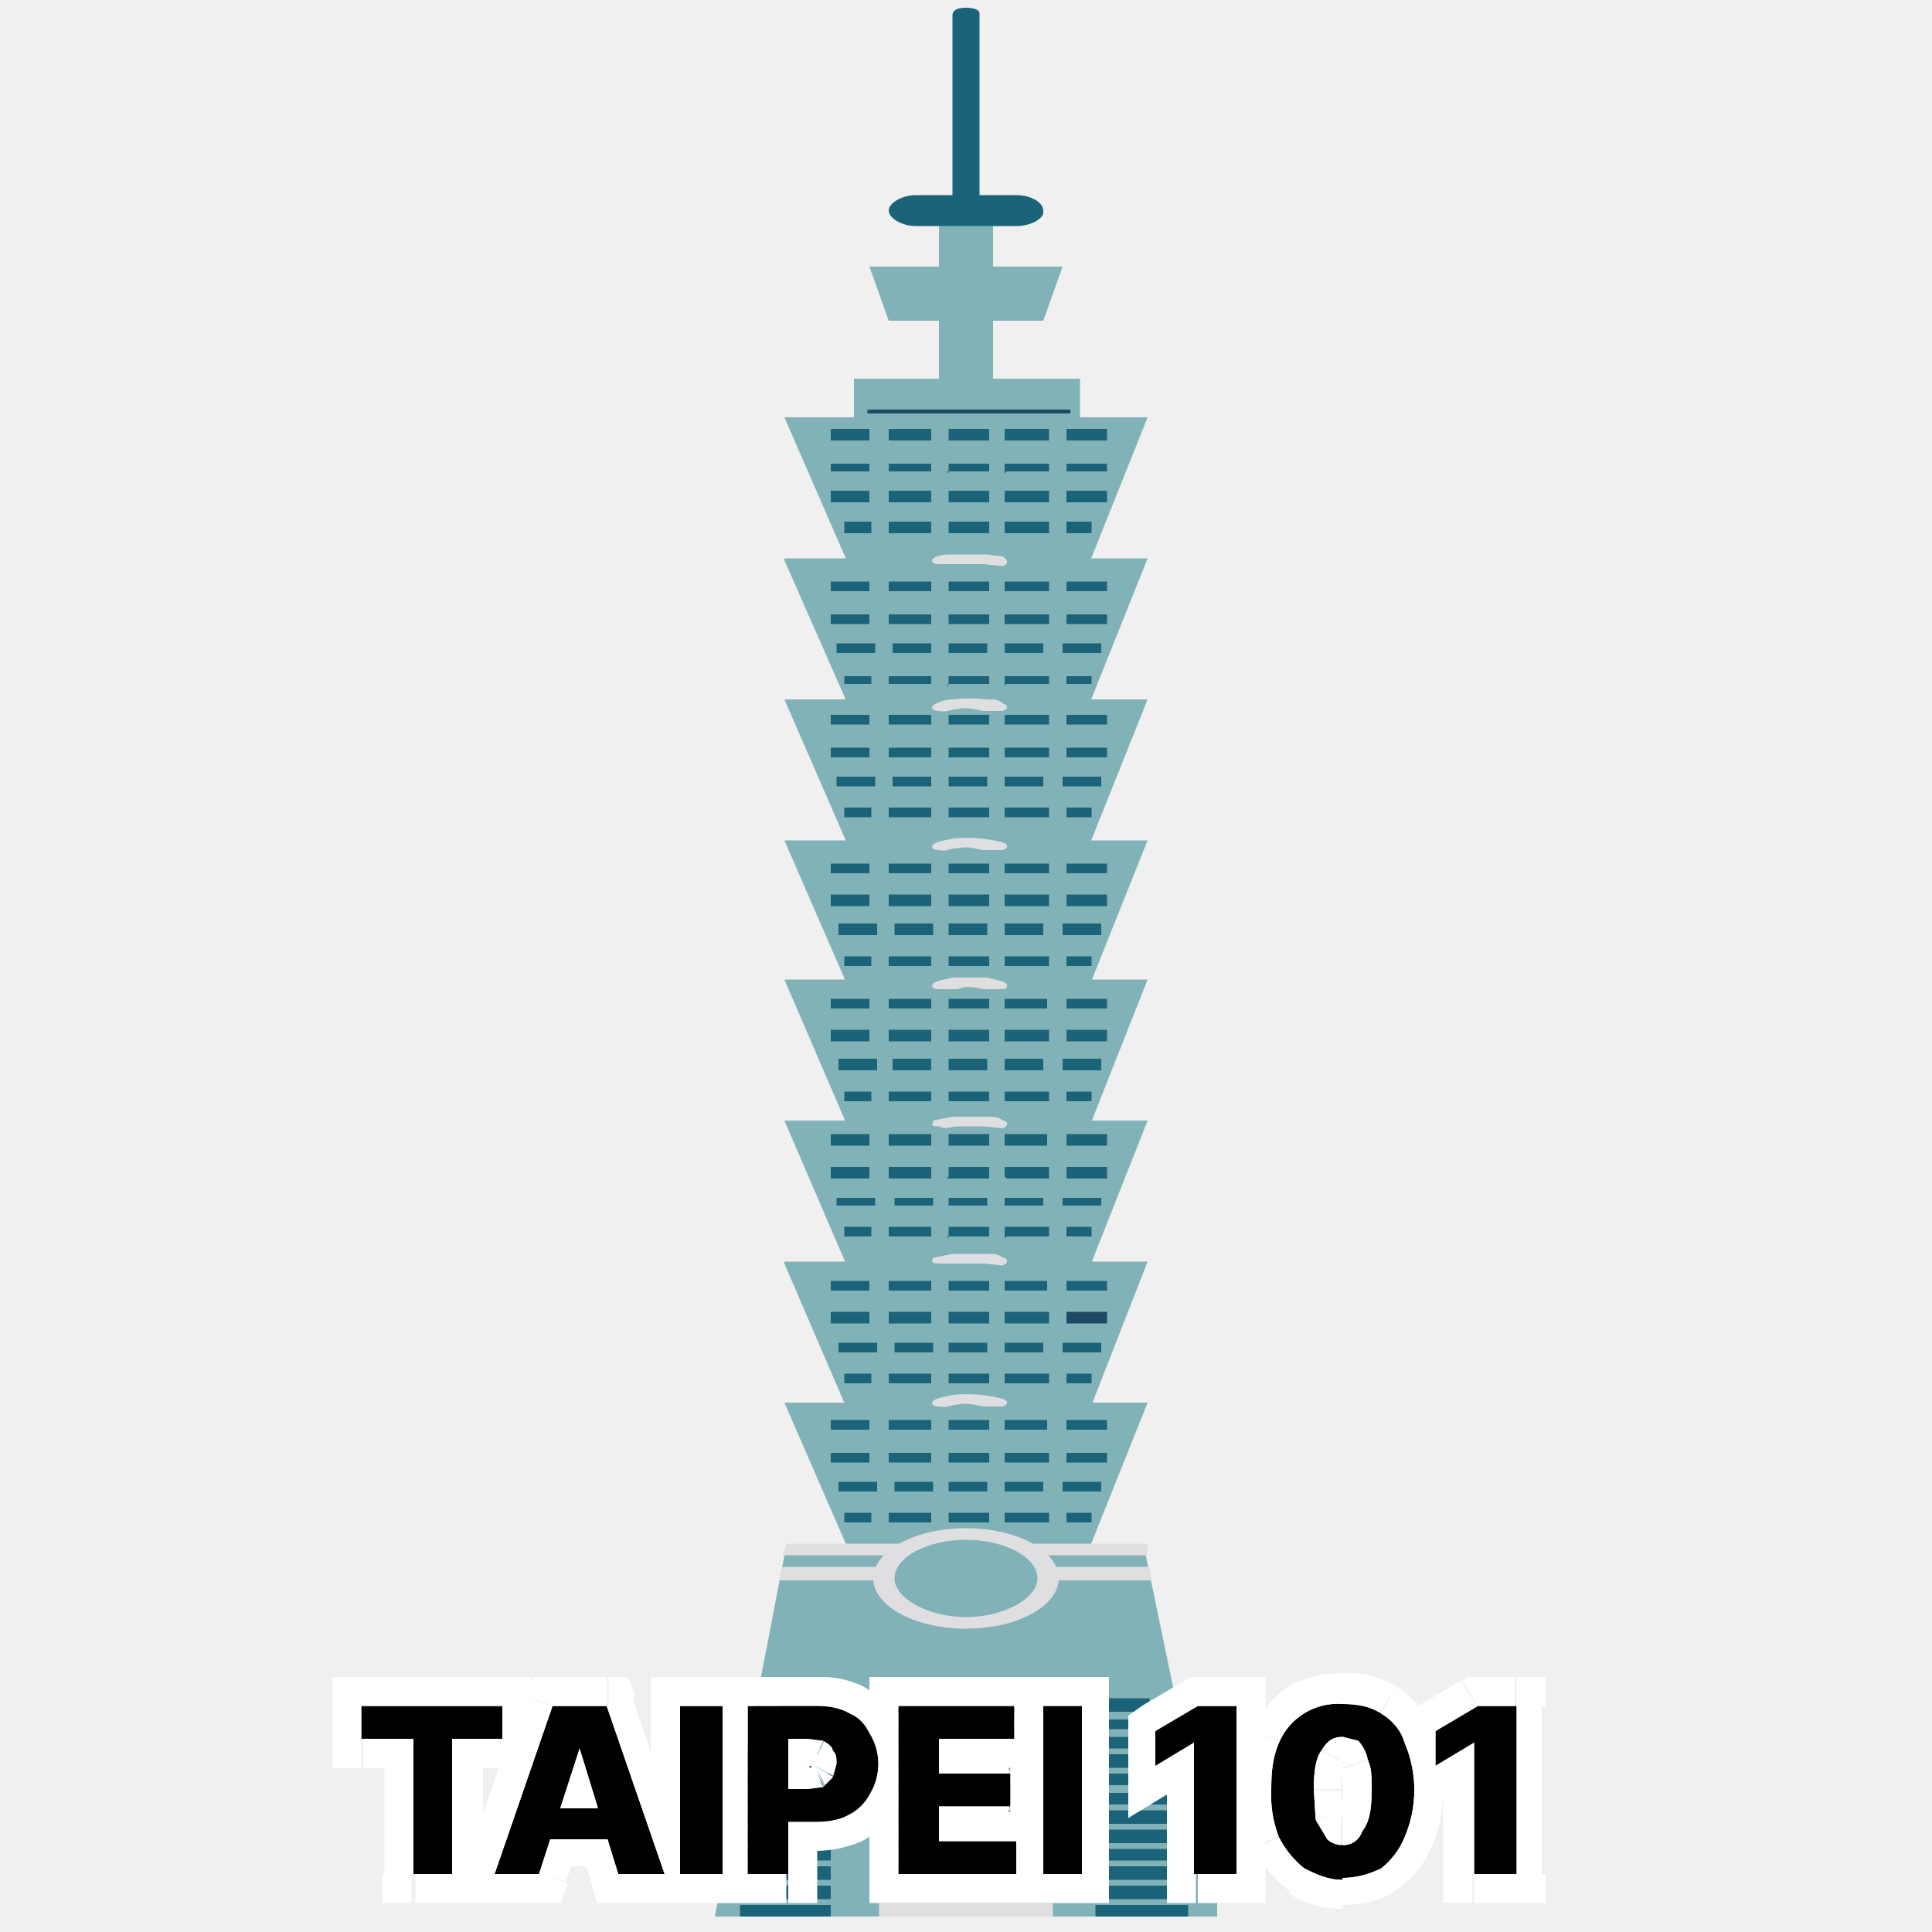
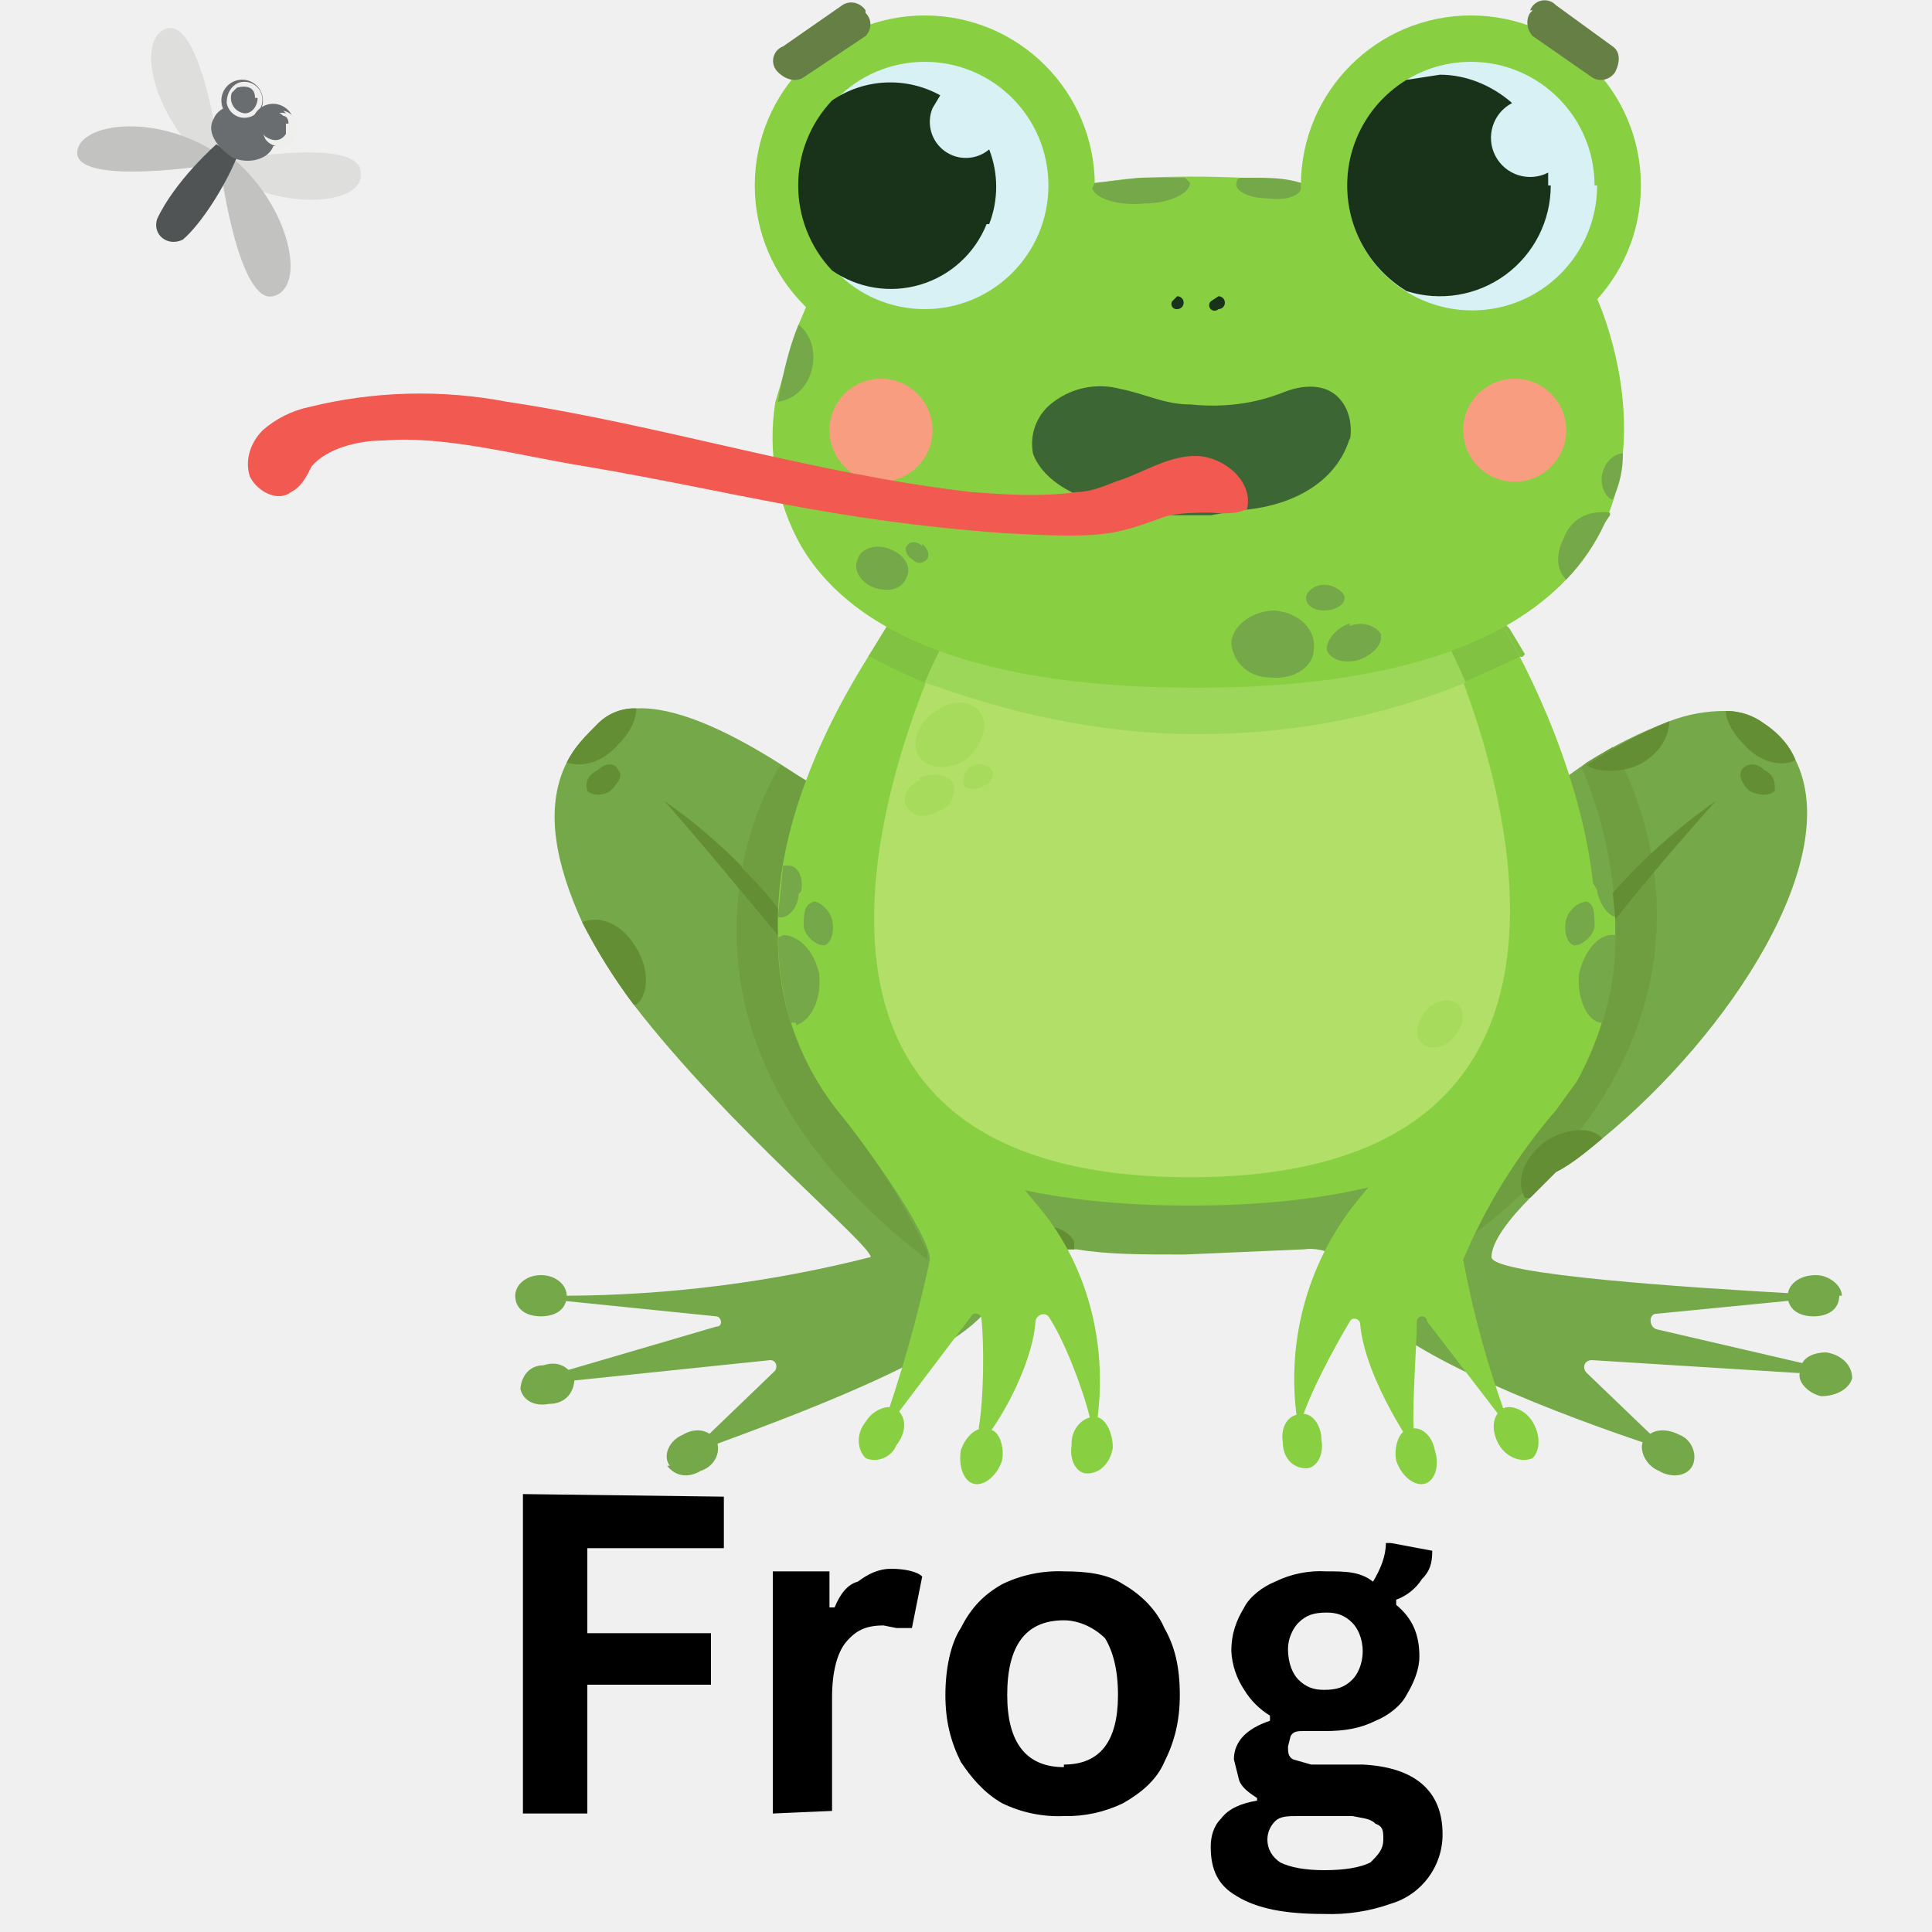
- <svg xmlns="http://www.w3.org/2000/svg" fill="none" viewBox="0 0 100 100">
-   <g clip-path="url(#a)">
-     <mask id="b" width="28" height="21" x="36" y="79" maskUnits="userSpaceOnUse" style="mask-type:luminance">
-       <path fill="#fff" d="M36.9 79.8H63v19.4H37V79.8Z" />
-     </mask>
-     <g mask="url(#b)">
-       <path fill="#81B2B7" d="M63.1 99.2H37L40.7 80h18.5l4 19.3Z" />
-     </g>
-     <path fill="#81B2B7" d="M40.6 72.6h18.8L56 81.1H44.3l-3.7-8.5Z" />
-     <path fill="#81B2B7" d="M40.6 65.3h18.8L56 74H44.3l-3.7-8.6Z" />
-     <path fill="#81B2B7" d="M40.6 58h18.8L56 66.6H44.3L40.6 58Z" />
-     <path fill="#81B2B7" d="M40.6 50.7h18.8L56 59.3H44.3l-3.7-8.6Z" />
-     <path fill="#81B2B7" d="M40.6 43.5h18.8L56 52H44.3l-3.7-8.5Z" />
-     <path fill="#81B2B7" d="M40.6 36.2h18.8L56 44.7H44.3l-3.7-8.5Z" />
-     <path fill="#81B2B7" d="M40.6 28.9h18.8L56 37.4H44.3L40.6 29Z" />
-     <path fill="#81B2B7" d="M40.6 21.6h18.8L56 30.1H44.3l-3.7-8.5Z" />
-     <path fill="#81B2B7" d="M55.9 22.6H44.2v-3h11.7v3Z" />
-     <path fill="#81B2B7" d="M51.4 20.6h-2.8v-9.8h2.8v9.8Z" />
-     <path fill="#81B2B7" d="M54 16.6h-8l-1-2.8h10l-1 2.8Z" />
-     <path fill="#1B6379" d="M54 11c0 .3-.6.7-1.4.7h-5.2c-.7 0-1.4-.4-1.4-.8s.7-.8 1.4-.8h5.2c.8 0 1.4.4 1.4.8Z" />
-     <path fill="#1B6379" d="M50.7 10.8c0 .2-.3.4-.7.4-.4 0-.7-.2-.7-.4V.8c0-.3.3-.4.7-.4.4 0 .7.1.7.3v10Z" />
-     <path fill="#DFDEE1" d="M45.5 89.5h9V89h-9v.6Zm13.9-9H40.5l.2-.6h18.7v.6Zm.2 1.3H40.3l.2-.7h19l.1.7ZM45.5 91h9v-.7h-9v.6Zm0 1.3h9v-.7h-9v.7Zm0 1.4h9V93h-9v.7Zm0 1.3h9v-.6h-9v.6Zm0 1.4h9v-.6h-9v.6Zm0 1.4h9v-.6h-9v.6Zm0 1.4h9v-.7h-9v.7Z" />
-     <path fill="#DFDEE1" d="M54.8 81.7c0 1.4-2.1 2.6-4.8 2.6-2.7 0-4.8-1.2-4.8-2.6 0-1.4 2.1-2.6 4.8-2.6 2.7 0 4.8 1.2 4.8 2.6Z" />
-     <path fill="#81B2B7" d="M53.7 81.7c0 1-1.7 2-3.7 2s-3.7-1-3.7-2c0-1.1 1.7-2 3.7-2s3.7.9 3.7 2Z" />
-     <path fill="#DFDEE1" d="M48.3 72.5c.3-.2.7-.2 1-.3a7.5 7.5 0 0 1 2.6.2c.3.1.3.3 0 .4h-1c-.5-.1-.9-.2-1.3-.1-.4 0-.6.2-1 .1-.4 0-.4-.2-.3-.3Zm0-7.4 1-.2h1.8c.3 0 .6 0 .8.2.3 0 .3.3 0 .4l-1-.1h-2.3c-.4 0-.4-.1-.3-.3Zm0-7.1 1-.2h1.8c.3 0 .6 0 .8.2.3 0 .3.3 0 .4l-1-.1h-1.3c-.4 0-.6.2-1 0-.4 0-.4-.1-.3-.2Zm0-7v-.1c.3-.2.7-.2 1-.3h1.8l.8.2c.3.1.3.4 0 .4h-1c-.5-.1-.9-.2-1.3 0h-1c-.4 0-.4-.2-.3-.3Zm0-7.3c.3-.2.7-.2 1-.3a7.4 7.4 0 0 1 2.6.2c.3.1.3.3 0 .4h-1c-.5-.1-.9-.2-1.3-.1-.4 0-.6.2-1 .1-.4 0-.4-.2-.3-.3Zm0-7.2a2 2 0 0 1 1-.3 8 8 0 0 1 1.8 0c.3 0 .6 0 .8.2.3.1.3.3 0 .4h-1c-.5-.1-.9-.2-1.3-.1-.4 0-.6.2-1 .1-.4 0-.4-.2-.3-.3Zm0-7.5v-.1c.3-.2.7-.2 1-.2h1.8l.8.1c.3.2.3.4 0 .5l-1-.1h-2.3c-.4 0-.4-.2-.3-.3Z" />
-     <path fill="#1B6379" d="M43 22.8h2v-.6h-2v.6Zm3 0h2.2v-.6H46v.6Zm3 0h2.2v-.6h-2.1v.6Zm3.1 0h2.2v-.6H52v.6Zm3.1 0h2.1v-.6h-2.1v.6ZM43 24.4h2V24h-2v.5Zm3 0h2.2V24H46v.5Zm3 0h2.2V24h-2.1v.5Zm3.1 0h2.2V24H52v.5Zm3.1 0h2.1V24h-2.1v.5ZM43 26h2v-.6h-2v.6Zm3 0h2.2v-.6H46v.6Zm3 0h2.2v-.6h-2.1v.6Zm3.1 0h2.2v-.6H52v.6Zm3.1 0h2.1v-.6h-2.1v.6Zm-11.5 1.6h1.4V27h-1.4v.6Zm2.3 0h2.2V27H46v.6Zm3 0h2.2V27h-2.1v.6Zm3.1 0h2.2V27H52v.6Zm3.1 0h1.3V27h-1.3v.6Zm-12.2 3h2v-.5h-2v.5Zm3 0h2.2v-.5H46v.5Zm3 0h2.2v-.5h-2.1v.5Zm3.1 0h2.2v-.5H52v.5Zm3.1 0h2.1v-.5h-2.1v.5ZM43 32.3h2v-.5h-2v.5Zm3 0h2.2v-.5H46v.5Zm3 0h2.2v-.5h-2.1v.5Zm3.1 0h2.2v-.5H52v.5Zm3.1 0h2.1v-.5h-2.1v.5Zm-11.9 1.5h2v-.5h-2v.5Zm2.9 0h2v-.5h-2v.5Zm2.9 0h2v-.5h-2v.5Zm2.9 0h2v-.5h-2v.5Zm3 0h2v-.5h-2v.5Zm-11.3 1.6h1.4V35h-1.4v.5Zm2.3 0h2.2V35H46v.5Zm3 0h2.2V35h-2.1v.5Zm3.1 0h2.2V35H52v.5Zm3.1 0h1.3V35h-1.3v.5ZM43 37.5h2V37h-2v.5Zm3 0h2.2V37H46v.5Zm3 0h2.2V37h-2.1v.5Zm3.1 0h2.2V37H52v.5Zm3.1 0h2.1V37h-2.1v.5ZM43 39.2h2v-.5h-2v.5Zm3 0h2.2v-.5H46v.5Zm3 0h2.2v-.5h-2.1v.5Zm3.1 0h2.2v-.5H52v.5Zm3.1 0h2.1v-.5h-2.1v.5Zm-11.9 1.5h2v-.5h-2v.5Zm2.9 0h2v-.5h-2v.5Zm2.9 0h2v-.5h-2v.5Zm2.9 0h2v-.5h-2v.5Zm3 0h2v-.5h-2v.5Zm-11.3 1.6h1.4v-.5h-1.4v.5Zm2.3 0h2.2v-.5H46v.5Zm3 0h2.2v-.5h-2.1v.5Zm3.1 0h2.2v-.5H52v.5Zm3.1 0h1.3v-.5h-1.3v.5Zm-10.1 2.9H43v-.5h2v.5Zm.9 0h2.2v-.5H46v.5Zm3 0h2.2v-.5h-2.1v.5Zm3.1 0h2.2v-.5H52v.5Zm5.2 0h-2.1v-.5h2.1v.5ZM43 46.9h2v-.6h-2v.6Zm3 0h2.2v-.6H46v.6Zm3 0h2.2v-.6h-2.1v.6Zm3.1 0h2.2v-.6H52v.6Zm5.2 0h-2.1v-.6h2.1v.6Zm-11.9 1.5h-2v-.6h2v.6Zm2.9 0h-2v-.6h2v.6Zm.8 0h2v-.6h-2v.6Zm2.9 0h2v-.6h-2v.6Zm3 0h2v-.6h-2v.6ZM43.7 50h1.4v-.5h-1.4v.5Zm2.3 0h2.2v-.5H46v.5Zm3 0h2.2v-.5h-2.1v.5Zm3.1 0h2.2v-.5H52v.5Zm4.4 0h-1.3v-.5h1.3v.5Zm-11.4 2.2H43v-.5h2v.5Zm3.1 0H46v-.5h2.2v.5Zm3 0h-2.1v-.5h2.1v.5Zm3.1 0H52v-.5h2.2v.5Zm3 0h-2.1v-.5h2.1v.5Zm-12.2 1.7H43v-.6h2v.6Zm.9 0h2.2v-.6H46v.6Zm3 0h2.2v-.6h-2.1v.6Zm3.1 0h2.2v-.6H52v.6Zm3.1 0h2.1v-.6h-2.1v.6Zm-9.8 1.5h-2v-.6h2v.6Zm.8 0h2v-.6h-2v.6Zm2.9 0h2v-.6h-2v.6Zm2.9 0h2v-.6h-2v.6Zm5 0h-2v-.6h2v.6ZM43.7 57h1.4v-.5h-1.4v.5Zm4.5 0H46v-.5h2.2v.5Zm.8 0h2.2v-.5h-2.1v.5Zm3.1 0h2.2v-.5H52v.5Zm4.4 0h-1.3v-.5h1.3v.5Zm-11.4 2.3H43v-.6h2v.6Zm3.1 0H46v-.6h2.2v.6Zm3 0h-2.1v-.6h2.1v.6Zm3.1 0H52v-.6h2.2v.6Zm3 0h-2.1v-.6h2.1v.6ZM43 61h2v-.6h-2v.5Zm5.2 0H46v-.6h2.2v.5Zm.8 0h2.2v-.6h-2.1v.5Zm3.1 0h2.2v-.6H52v.5Zm5.2 0h-2.1v-.6h2.1v.5Zm-14 1.4h2V62h-2v.5Zm5 0h-2V62h2v.5Zm.8 0h2V62h-2v.5Zm2.9 0h2V62h-2v.5Zm5 0h-2V62h2v.5ZM45.1 64h-1.4v-.5h1.4v.6Zm3.1 0H46v-.5h2.2v.6Zm.8 0h2.2v-.5h-2.1v.6Zm3.1 0h2.2v-.5H52v.6Zm4.4 0h-1.3v-.5h1.3v.6Zm-11.4 2.8H43v-.5h2v.5Zm3.1 0H46v-.5h2.2v.5Zm3 0h-2.1v-.5h2.1v.5Zm3.1 0H52v-.5h2.2v.5Zm3 0h-2.1v-.5h2.1v.5Zm-12.2 1.7H43v-.6h2v.6Zm.9 0h2.2v-.6H46v.6Zm3 0h2.2v-.6h-2.1v.6Zm3.1 0h2.2v-.6H52v.6Z" />
-     <path fill="#1F4865" d="M57.3 68.5h-2.1v-.6h2.1v.6Z" />
-     <path fill="#1B6379" d="M45.4 70h-2v-.5h2v.5Zm2.9 0h-2v-.5h2v.5Zm.8 0h2v-.5h-2v.5Zm2.9 0h2v-.5h-2v.5Zm5 0h-2v-.5h2v.5Zm-11.9 1.6h-1.4v-.5h1.4v.5Zm.9 0h2.2v-.5H46v.5Zm3 0h2.2v-.5h-2.1v.5Zm3.1 0h2.2v-.5H52v.5Zm3.1 0h1.3v-.5h-1.3v.5ZM45.1 74H43v-.5h2v.5Zm3.1 0H46v-.5h2.2v.5Zm3 0h-2.1v-.5h2.1v.5Zm3.1 0H52v-.5h2.2v.5Zm3 0h-2.1v-.5h2.1v.5ZM43 75.7h2v-.5h-2v.5Zm5.2 0H46v-.5h2.2v.5Zm.8 0h2.2v-.5h-2.1v.5Zm3.1 0h2.2v-.5H52v.5Zm5.2 0h-2.1v-.5h2.1v.5Zm-11.9 1.5h-2v-.5h2v.5Zm2.9 0h-2v-.5h2v.5Zm.8 0h2v-.5h-2v.5Zm2.9 0h2v-.5h-2v.5Zm5 0h-2v-.5h2v.5Zm-11.9 1.6h-1.4v-.5h1.4v.5Zm3.1 0H46v-.5h2.2v.5Zm.8 0h2.2v-.5h-2.1v.5Zm3.1 0h2.2v-.5H52v.5Zm4.4 0h-1.3v-.5h1.3v.5ZM38.4 99.2H43v-.6h-4.7v.6Zm0-.9H43v-.7h-4.7v.7Zm0-1H43v-.7h-4.7v.7Zm0-1H43v-.6h-4.7v.6Zm0-.9H43v-.7h-4.7v.7Zm0-1H43v-.7h-4.7v.7Zm0-1H43v-.6h-4.7v.6Zm.2-1h4.5v-.6h-4.5v.6Zm.5-.9h4v-.7h-4v.7Zm.4-1H43v-.6h-3.6v.6Zm.4-1H43V89h-3v.6Zm.4-.9h2.8v-.7h-2.8v.7Zm16.4 10.6h4.8v-.6h-4.8v.6Zm0-.9h4.8v-.7h-4.8v.7Zm0-1h4.8v-.7h-4.8v.7Zm0-1h4.8v-.6h-4.8v.6Zm0-.9h4.8v-.7h-4.8v.7Zm0-1h4.8v-.7h-4.8v.7Zm0-1h4.8v-.6h-4.8v.6Zm0-1h4.5v-.6h-4.5v.6Zm0-.9h4v-.7h-4v.7Zm0-1h3.6v-.6h-3.6v.6Zm0-1H60V89h-3.3v.6Zm0-.9h2.8v-.7h-2.8v.7Z" />
-     <path fill="#1F4865" d="M44 88.6h11.7v-.2H44.1v.2Zm-.4-.8h12v-.2h-12v.2ZM45 21.4h10.4v-.2H44.9v.2Z" />
-   </g>
-   <mask id="c" width="63" height="13" x="17" y="86" fill="#000" maskUnits="userSpaceOnUse">
-     <path fill="#fff" d="M17 86h63v13H17z" />
-     <path d="M18.7 90v-1.7H26V90h-2.6v7h-2v-7h-2.7Zm9.2 7h-2.3l3-8.7h2.8l3 8.7H32l-2-6.5-2.1 6.5Zm-.3-3.4h4.7v1.6h-4.7v-1.6Zm9.8-5.3V97h-2.2v-8.7h2.2Zm1.3 8.7v-8.7h3.6c.6 0 1.2.1 1.7.4.5.2.8.6 1 1a3 3 0 0 1 0 3.2c-.2.4-.6.8-1 1-.5.3-1.1.4-1.8.4H40v-1.7h1.8l.8-.1.5-.5.2-.7c0-.3 0-.5-.2-.7 0-.2-.3-.4-.5-.5l-.8-.1h-1v7h-2.1Zm7.8 0v-8.7h6V90h-3.9v1.8h3.7v1.7h-3.7v1.8h4V97h-6Zm9.5-8.7V97h-2v-8.7h2Zm8 0V97h-2.2v-6.8l-2 1.2v-1.8l2.2-1.3h2Zm5.5 9c-.8 0-1.4-.3-2-.6a5 5 0 0 1-1.3-1.6 6 6 0 0 1-.4-2.5c0-1 .1-1.7.4-2.4a3.3 3.3 0 0 1 3.3-2c.7 0 1.4.1 2 .5.5.3 1 .8 1.2 1.5a6.2 6.2 0 0 1 0 4.9 4 4 0 0 1-1.2 1.6c-.6.3-1.3.5-2 .5Zm0-1.8a1 1 0 0 0 1-.7c.4-.5.5-1.2.5-2.2 0-.6 0-1.1-.2-1.5a2 2 0 0 0-.5-1l-.8-.2c-.5 0-.8.2-1.1.7-.3.4-.4 1.1-.4 2l.1 1.6.6 1c.2.2.5.3.8.3Zm9-7.2V97h-2.2v-6.8l-2 1.2v-1.8l2.2-1.3h2Z" />
-   </mask>
-   <path fill="#000" d="M18.7 90v-1.7H26V90h-2.6v7h-2v-7h-2.7Zm9.2 7h-2.3l3-8.7h2.8l3 8.7H32l-2-6.5-2.1 6.5Zm-.3-3.4h4.7v1.6h-4.7v-1.6Zm9.8-5.3V97h-2.2v-8.7h2.2Zm1.3 8.7v-8.7h3.6c.6 0 1.2.1 1.7.4.5.2.8.6 1 1a3 3 0 0 1 0 3.2c-.2.4-.6.8-1 1-.5.3-1.1.4-1.8.4H40v-1.7h1.8l.8-.1.5-.5.2-.7c0-.3 0-.5-.2-.7 0-.2-.3-.4-.5-.5l-.8-.1h-1v7h-2.1Zm7.8 0v-8.7h6V90h-3.9v1.8h3.7v1.7h-3.7v1.8h4V97h-6Zm9.5-8.7V97h-2v-8.7h2Zm8 0V97h-2.2v-6.8l-2 1.2v-1.8l2.2-1.3h2Zm5.5 9c-.8 0-1.4-.3-2-.6a5 5 0 0 1-1.3-1.6 6 6 0 0 1-.4-2.5c0-1 .1-1.7.4-2.4a3.3 3.3 0 0 1 3.3-2c.7 0 1.4.1 2 .5.5.3 1 .8 1.2 1.5a6.2 6.2 0 0 1 0 4.9 4 4 0 0 1-1.2 1.6c-.6.3-1.3.5-2 .5Zm0-1.8a1 1 0 0 0 1-.7c.4-.5.5-1.2.5-2.2 0-.6 0-1.1-.2-1.5a2 2 0 0 0-.5-1l-.8-.2c-.5 0-.8.2-1.1.7-.3.4-.4 1.1-.4 2l.1 1.6.6 1c.2.2.5.3.8.3Zm9-7.2V97h-2.2v-6.8l-2 1.2v-1.8l2.2-1.3h2Z" />
-   <path fill="#fff" d="M18.7 90h-1.5v1.5h1.5V90Zm0-1.7v-1.5h-1.5v1.5h1.5Zm7.3 0h1.5v-1.5H26v1.5Zm0 1.7v1.5h1.5V90H26Zm-2.6 0v-1.5h-1.5V90h1.5Zm0 7v1.5h1.5V97h-1.5Zm-2 0h-1.6v1.5h1.5V97Zm0-7h1.4v-1.5h-1.5V90Zm-1.2 0v-1.7h-3V90h3Zm-1.5-.2H26v-3h-7.3v3Zm5.8-1.5V90h3v-1.7h-3Zm1.5.2h-2.6v3H26v-3ZM22 90v7h3v-7h-3Zm1.5 5.5h-2v3h2v-3Zm-.6 1.5v-7h-3v7h3Zm-1.5-8.5h-2.6v3h2.6v-3ZM28 97v1.5h1l.4-1L28 97Zm-2.3 0-1.4-.5-.7 2h2.1V97Zm3-8.7v-1.5h-1.1l-.4 1 1.5.5Zm2.8 0 1.4-.5-.4-1h-1v1.5Zm3 8.7v1.5h2l-.7-2-1.4.5ZM32 97l-1.4.4.3 1.1H32V97Zm-2-6.5 1.4-.5-.3-1H30v1.5Zm0 0V89h-1.2l-.3 1 1.4.5Zm-2.4 3v-1.4H26v1.5h1.5Zm4.7 0h1.5v-1.4h-1.5v1.5Zm0 1.7v1.5h1.5v-1.5h-1.5Zm-4.7 0H26v1.5h1.5v-1.5Zm.3.3h-2.3v3H28v-3Zm-.9 2 3-8.7-2.9-1-3 8.7 3 1Zm1.6-7.7h2.8v-3h-2.8v3Zm1.3-1 3 8.7 2.8-1-3-8.7-2.8 1Zm4.4 6.7H32v3h2.3v-3Zm-.8 1-2-6.5-3 1 2.1 6.4 2.9-.8ZM30 89v3-3Zm-1.5 1-2 6.6 2.8.8 2-6.5-2.8-.9Zm-1 5h4.8v-3h-4.7v3Zm3.3-1.4v1.6h3v-1.6h-3Zm1.5 0h-4.7v3h4.7v-3Zm-3.2 1.6v-1.6h-3v1.6h3Zm8.3-7h1.5v-1.4h-1.5v1.5Zm0 8.8v1.5h1.5V97h-1.5Zm-2.2 0h-1.5v1.5h1.5V97Zm0-8.7v-1.5h-1.5v1.5h1.5Zm.7 0V97h3v-8.7h-3Zm1.5 7.2h-2.2v3h2.2v-3Zm-.7 1.5v-8.7h-3V97h3Zm-1.5-7.2h2.2v-3h-2.2v3Zm3.5 7.2h-1.5v1.5h1.5V97Zm0-8.7v-1.5h-1.5v1.5h1.5Zm5.3.4-.7 1.3.7-1.3Zm1 1-1.2.8 1.3-.8Zm0 3.2-1.2-.8 1.3.8Zm-1 1 .6 1.4-.6-1.4Zm-4 .4h-1.5v1.5H40v-1.5Zm0-1.7v-1.5h-1.5v1.5H40Zm2.6-.1L42 91l.7 1.4Zm.5-.5 1.3.7-1.3-.7Zm0-1.4-1.3.7 1.3-.7Zm-.5-.5-.6 1.4.6-1.4Zm-1.8-.1v-1.5h-1.5V90h1.5Zm0 7v1.5h1.5V97h-1.5Zm-.6 0v-8.7h-3V97h3Zm-1.5-7.2h3.6v-3h-3.6v3Zm3.6 0c.4 0 .8 0 1 .2l1.4-2.7a5 5 0 0 0-2.4-.5v3Zm1 .2.5.5 2.6-1.5c-.4-.7-1-1.3-1.7-1.7L43.3 90Zm.5.5.2.8h3c0-.8-.2-1.6-.6-2.3l-2.6 1.5Zm.2.8-.2.8 2.6 1.5c.4-.7.6-1.5.6-2.3h-3Zm-.2.8-.5.5 1.3 2.7c.8-.4 1.4-1 1.8-1.7l-2.6-1.5Zm-.5.5-1 .2v3a6 6 0 0 0 2.3-.5l-1.3-2.7Zm-1 .2H40v3h2.2v-3Zm-.8 1.5v-1.7h-3v1.7h3ZM40 94h1.8v-3H40v3Zm1.8 0c.5 0 1 0 1.5-.3L42 91v3Zm1.5-.3c.5-.2.9-.6 1.1-1l-2.6-1.5a.4.4 0 0 1 .1-.2l1.4 2.7Zm1.1-1c.3-.5.4-1 .4-1.5h-3l2.6 1.4Zm.4-1.5c0-.5-.1-1-.4-1.4l-2.6 1.4h3Zm-.4-1.4a2 2 0 0 0-1.1-1.1L42 91.5h-.1v-.2l2.5-1.4Zm-1.1-1.1-1.5-.3v3h.2l1.3-2.7Zm-1.5-.3h-1v3h1v-3ZM39.3 90v7h3v-7h-3Zm1.5 5.5h-2.1v3h2v-3Zm5.7 1.5H45v1.5h1.5V97Zm0-8.7v-1.5H45v1.5h1.5Zm6 0h1.6v-1.5h-1.5v1.5Zm0 1.7v1.5h1.6V90h-1.5Zm-3.9 0v-1.5h-1.5V90h1.5Zm0 1.8h-1.5v1.5h1.5v-1.5Zm3.7 0h1.5v-1.5h-1.5v1.5Zm0 1.7V95h1.5v-1.5h-1.5Zm-3.7 0V92h-1.5v1.5h1.5Zm0 1.8h-1.5v1.5h1.5v-1.5Zm4 0H54v-1.5h-1.5v1.5Zm0 1.7v1.5H54V97h-1.5ZM48 97v-8.7h-3V97h3Zm-1.5-7.2h6v-3h-6v3Zm4.6-1.5V90h3v-1.7h-3Zm1.5.2h-4v3h4v-3ZM47 90v1.8h3V90h-3Zm1.5 3.3h3.7v-3h-3.7v3Zm2.2-1.5v1.7h3v-1.7h-3Zm1.5.2h-3.7v3h3.7v-3ZM47 93.5v1.8h3v-1.8h-3Zm1.5 3.3h4v-3h-4v3Zm2.5-1.5V97h3v-1.7h-3Zm1.5.2h-6v3h6v-3Zm3.4-7.2h1.5v-1.5H56v1.5Zm0 8.7v1.5h1.5V97H56Zm-2 0h-1.6v1.5H54V97Zm0-8.7v-1.5h-1.6v1.5H54Zm.5 0V97h3v-8.7h-3Zm1.5 7.2h-2v3h2v-3Zm-.6 1.5v-8.7h-3V97h3ZM54 89.8h2v-3h-2v3Zm10-1.5h1.5v-1.5H64v1.5Zm0 8.7v1.5h1.5V97H64Zm-2 0h-1.6v1.5h1.5V97Zm0-6.8h1.4v-1.5h-1.5v1.5Zm-.1 0v-1.5h-.4l-.4.3.8 1.2Zm-2 1.2h-1.5v2.7l2.3-1.4-.8-1.3Zm0-1.8-.8-1.3-.7.5v.8h1.5Zm2.2-1.3v-1.5h-.4l-.4.2.8 1.3Zm.4 0V97h3v-8.7h-3Zm1.5 7.2h-2v3h2v-3Zm-.6 1.5v-6.8h-3V97h3Zm-1.5-8.3v3-3Zm-.8.3-2 1.2 1.6 2.5 2-1.2L61 89Zm.3 2.4v-1.8h-3v1.8h3Zm-.7-.5 2.2-1.4-1.6-2.5-2.2 1.3 1.6 2.6Zm1.4-1.1h2v-3h-2v3Zm5.5 6.9-.8 1.2.8-1.2ZM66.2 95l-1.3.6 1.3-.6Zm-.4-2.5h-1.5 1.5Zm.4-2.4-1.3-.6 1.3.6Zm1.3-1.5.8 1.2-.8-1.2Zm4 0-.9 1.2.9-1.2Zm1.2 1.5 1.4-.6-1.4.6Zm.5 2.4h-1.5 1.5Zm-.5 2.5-1.3-.6 1.3.6Zm-1.2 1.6.8 1.2-.8-1.2Zm-1-2 1.4.9-1.3-.8Zm.5-2h-1.5H71Zm-.2-1.6-1.4.4 1.4-.4Zm-.5-1 1-1-1 1Zm-2 .5 1.4.7-1.3-.7Zm-.3 2h1.5H68Zm.1 1.6-1.4.5 1.4-.5Zm.6 1-1 1v.1l1-1.1Zm.8.5a2 2 0 0 1-1.2-.3L66.7 98a5 5 0 0 0 2.8.8v-3Zm-1.2-.3a2 2 0 0 1-.7-.9L65 95.7a5 5 0 0 0 1.8 2.2l1.6-2.5Zm-.7-.9c-.2-.4-.3-1-.3-1.8h-3c0 1 .2 2 .6 3l2.7-1.2Zm-.3-1.8c0-.9.1-1.5.3-1.9L65 89.6a8 8 0 0 0-.6 3h3Zm.3-1.9.7-.9-1.6-2.5c-.8.5-1.4 1.3-1.8 2.2l2.7 1.2Zm.7-.9a2 2 0 0 1 1.2-.2v-3c-1 0-2 .2-2.8.7l1.6 2.5Zm1.2-.2c.5 0 .9 0 1.1.2l1.7-2.5a5 5 0 0 0-2.8-.7v3Zm1.2.3c.2.1.5.4.7.8l2.7-1.2c-.4-1-1-1.7-1.8-2.2L70.7 90Zm.7.8c.2.4.3 1 .3 1.8h3c0-1-.2-2-.6-3l-2.7 1.2Zm.3 1.8c0 .9-.2 1.5-.3 2l2.7 1.1c.4-.9.6-2 .6-3h-3Zm-.3 2a2 2 0 0 1-.8.8l1.7 2.5a5 5 0 0 0 1.8-2.2l-2.7-1.2Zm-.8.8a2 2 0 0 1-1.1.3v3c1 0 2-.2 2.8-.8l-1.7-2.5ZM69.5 97a3 3 0 0 0 2.4-1.4L69.3 94a.4.4 0 0 1 .2 0v3Zm2.4-1.4a6 6 0 0 0 .6-3h-3c0 1-.1 1.3-.2 1.4l2.6 1.6Zm.6-3c0-.7 0-1.4-.3-2l-2.8 1 .1 1h3Zm-.3-2c-.1-.5-.4-1.1-1-1.6l-2 2.3.2.2 2.8-.9Zm-1-1.6c-.4-.4-1-.6-1.7-.6v3h-.1l-.1-.1 2-2.3Zm-1.7-.6c-1.1 0-1.9.6-2.4 1.4l2.6 1.5a.4.4 0 0 1-.2 0v-3ZM67 89.8c-.5.8-.6 1.8-.6 2.8h3c0-.8.1-1.2.2-1.3L67 89.8Zm-.6 2.8c0 .8 0 1.5.2 2l2.9-.8-.1-1.1h-3Zm.2 2c.2.7.5 1.2 1 1.7l2-2.2-.1-.3-2.9.9Zm1 1.7c.5.4 1.1.7 1.8.7v-3a.3.3 0 0 1 .2 0l-2 2.3Zm10.7-8H80v-1.5h-1.5v1.5Zm0 8.7v1.5H80V97h-1.5Zm-2 0h-1.6v1.5h1.5V97Zm0-6.8h1.4v-1.5h-1.5v1.5Zm-.1 0v-1.5h-.5l-.3.3.8 1.2Zm-2 1.2h-1.5v2.7l2.3-1.4-.8-1.3Zm0-1.8-.8-1.3-.7.5v.8h1.5Zm2.2-1.3v-1.5H76l-.3.2.8 1.3Zm.4 0V97h3v-8.7h-3Zm1.5 7.2h-2v3h2v-3Zm-.6 1.5v-6.8h-3V97h3Zm-1.5-8.3v3-3Zm-.8.3-2 1.2 1.6 2.5 2-1.2-1.6-2.5Zm.3 2.4v-1.8h-3v1.8h3Zm-.7-.5 2.2-1.4-1.6-2.5-2.2 1.3 1.6 2.6Zm1.4-1.1h2v-3h-2v3Z" mask="url(#c)" />
+ <svg xmlns="http://www.w3.org/2000/svg" version="1.0" viewBox="0 0 75 75">
  <defs>
    <clipPath id="a">
-       <path fill="#fff" d="M22 0h56v99.6H22z" />
+       <path d="M20 27h52v30H20Zm0 0" />
+     </clipPath>
+     <clipPath id="b">
+       <path d="M25 55h3v2.8h-3Zm0 0" />
+     </clipPath>
+     <clipPath id="c">
+       <path d="M69 49h3v3h-3Zm0 0" />
+     </clipPath>
+     <clipPath id="d">
+       <path d="M69 52h3v3h-3Zm0 0" />
+     </clipPath>
+     <clipPath id="e">
+       <path d="M63 55h3v2.8h-3Zm0 0" />
+     </clipPath>
+     <clipPath id="f">
+       <path d="M37 55h2v2.8h-2Zm0 0" />
+     </clipPath>
+     <clipPath id="g">
+       <path d="M41 55h3v2.8h-3Zm0 0" />
+     </clipPath>
+     <clipPath id="h">
+       <path d="M54 55h2v2.8h-2Zm0 0" />
+     </clipPath>
+     <clipPath id="i">
+       <path d="M49 54h3v3.8h-3Zm0 0" />
    </clipPath>
  </defs>
+   <g clip-path="url(#a)">
+     <path fill="#74a848" d="m61.6 53.3 2.5 2.4.8.7-1.1-.4c-2.7-.9-9.5-3.4-10.6-5.3l-.5-1a2 2 0 0 0-2.1-1.2l-4.6.2h-.2c-1.5 0-2.8 0-4-.2H41a2 2 0 0 0-2.1 1.2 9.2 9.2 0 0 1-.5 1c-1.1 1.9-8 4.4-10.7 5.4l-1 .3.8-.7 2.6-2.5c.1-.2 0-.4-.2-.4l-7.7.8-1.7.1 1.5-.5 5.8-1.7c.3 0 .2-.4 0-.4l-5.9-.6-1.3-.2H22a49 49 0 0 0 11.8-1.5c0-.5-5.5-5-9.2-9.8a22 22 0 0 1-2-3.2c-1-2.2-1.5-4.4-.6-6.2.3-.6.7-1 1.2-1.5a2 2 0 0 1 1.5-.6c5.8-.3 19.7 14.3 21.1 15.8a99 99 0 0 1 15.8-13.7 18 18 0 0 1 3.2-1.6 6 6 0 0 1 2.2-.4c.6 0 1.1.2 1.5.5.6.4 1 .9 1.2 1.4 1.9 3.8-2.5 10.6-7.5 14.7-.6.5-1.2 1-1.8 1.3l-1 1c-.8.8-1.5 1.7-1.5 2.3 0 .7 8 1.2 11.5 1.4l1.6.1-1.6.2-5.1.5c-.3 0-.3.5 0 .6l5.6 1.3 2 .4h-2.1l-8-.5c-.3 0-.4.3-.2.5" />
+   </g>
+   <path fill="#74a848" d="M20 50.3c0-.4.4-.8 1-.8s1 .4 1 .8c0 .5-.4.8-1 .8s-1-.3-1-.8m.2 3.7c0-.5.3-1 .9-1 .6-.2 1 .1 1.2.5 0 .5-.3 1-1 1-.5.1-1-.1-1.1-.6" />
+   <g clip-path="url(#b)">
+     <path fill="#74a848" d="M26 56.9c-.3-.4 0-1 .5-1.2.5-.3 1-.2 1.3.2.2.4 0 1-.6 1.2-.5.3-1 .2-1.3-.2" />
+   </g>
+   <g clip-path="url(#c)">
+     <path fill="#74a848" d="M71.5 50.3c0-.4-.5-.8-1-.8-.7 0-1.1.4-1.1.8 0 .5.4.8 1 .8s1-.3 1-.8" />
+   </g>
+   <g clip-path="url(#d)">
+     <path fill="#74a848" d="M71.9 53.5c0-.5-.4-.9-1-1-.5 0-1 .2-1 .7-.2.4.3.9.8 1 .6 0 1.1-.3 1.2-.7" />
+   </g>
+   <g clip-path="url(#e)">
+     <path fill="#74a848" d="M65.7 56.9c.2-.4 0-1-.5-1.2-.6-.3-1.1-.2-1.4.2-.2.4.1 1 .6 1.2.5.3 1.1.2 1.3-.2" />
+   </g>
+   <path fill="#648e34" d="M41.7 48.5h-.6a2 2 0 0 0-2.1 1.2l-.3.5a1 1 0 0 1-.5-.5c-.3-.6.3-1.5 1.2-2 1-.3 2-.1 2.3.5v.3M31 36.4s-1.5-2.7-5.2-5.3c0 0 4.4 5 5.6 7l-.4-1.7" />
+   <path fill="#6e9e40" d="M36 48.9c-6.8-5.2-7.8-10.7-7.3-14.4l1.5 1.8a11.8 11.8 0 0 0 1.6 5.7l.7 1.1a27 27 0 0 1 3.5 5.5v.3m-5.8-13.6c-.3-.5-.8-1-1.4-1.6.5-2.5 1.5-4 1.5-4l1 .6a19.4 19.4 0 0 0-1 5" />
+   <path fill="#648e34" d="m30.2 36.3-1.5-1.8.1-.8 1.4 1.6v1" />
+   <path fill="#6e9e40" d="M57.1 48a32.8 32.8 0 0 1 4-6 11.2 11.2 0 0 0 1.6-6.4 16.2 16.2 0 0 0-1.3-5.8l.2-.2 1-.6s6.4 10-5.5 19" />
+   <path fill="#648e34" d="M61.3 36.4s1.6-2.7 5.3-5.3c0 0-4.5 5-5.6 7l.3-1.7" />
+   <path fill="#88d041" d="M62.7 36.3a11.8 11.8 0 0 1-1.5 5.7l-.8 1.1a22 22 0 0 0-3.6 5.8 38 38 0 0 0 1.9 6.7l-3.3-4.3a.2.2 0 0 0-.4 0c0 1.2-.3 4.4 0 5.1 0 0-2-2.8-2.2-5 0-.2-.3-.3-.4-.1-.6 1-1.8 3.2-2 4.3v-.2a11 11 0 0 1 2.3-8.8c1.7-2 4.4-5.9 4.4-11 0-7.4-1-10.2-1-10.2l2.3-1.2a24.5 24.5 0 0 0 4.3 11.4v.7M42.6 55a15.3 15.3 0 0 1-.1.6l-.2-.6c-.3-1.2-1-3-1.6-3.9-.2-.2-.5 0-.5.2-.1 1.4-1 3.2-1.7 4.2l-.5.9v-1c.2-1.2.2-3.3.1-4.2 0-.2-.3-.3-.4-.1l-2.8 3.7-.7.8a54.6 54.6 0 0 0 1.9-6.7c0-1-2.6-4.6-3.6-5.8a10.8 10.8 0 0 1-2.3-6.8 13.8 13.8 0 0 1 .2-2.8c.6-3.4 2.3-6.4 3.3-8l.8-1.3 2.4 1.2-.4 1.4a48 48 0 0 0-.6 8.9c0 5 2.6 9 4.3 11 2 2.3 2.8 5.4 2.4 8.4" />
+   <path fill="#88d041" d="M33.6 55.2c.3-.5.9-.7 1.2-.5.4.3.4.9 0 1.4-.2.5-.8.7-1.2.5-.3-.3-.4-.9 0-1.4" />
+   <g clip-path="url(#f)">
+     <path fill="#88d041" d="M37.3 56.3c.2-.6.7-1 1.1-.8.4 0 .6.7.5 1.2-.2.6-.7 1-1.1.9-.4-.1-.6-.7-.5-1.3" />
+   </g>
+   <g clip-path="url(#g)">
+     <path fill="#88d041" d="M41.6 56c0-.5.4-1 .9-1 .4 0 .7.6.7 1.2-.1.6-.5 1-1 1-.4 0-.7-.5-.6-1.1" />
+   </g>
+   <path fill="#88d041" d="M46.2 46.8c-22 0-15-16.5-12.4-21.3l.7-1.3h23.8l.7 1.3c2.5 4.8 9.2 21.3-12.8 21.3" />
+   <path fill="#b2df67" d="M37 24.1s-11.2 21.6 9.2 21.6c20.3 0 9.6-21.6 9.6-21.6H37" />
+   <path fill="#c9deb0" d="M58.3 24.2h-2.5 2.6" />
+   <path fill="#82c243" d="m59 25.5-.7-1.3h.1l.2.2.6 1-.1.1" />
+   <path fill="#c9deb0" d="M36.9 24.2h-1.6 1.6" />
+   <path fill="#82c243" d="M33.8 25.5h-.1l.8-1.3-.7 1.3m23 1c-.4-1.2-.8-2-1-2.3h2.5l.7 1.3-2.2 1m-20.9 0a21 21 0 0 1-2.1-1l.7-1.3H37a29 29 0 0 0-1 2.3" />
+   <path fill="#9cd75a" d="M46.5 28.5c-4.2 0-7.7-1-10-1.8l-.6-.2c.5-1.2 1-2 1-2.3h19c0 .3.5 1.1 1 2.3-3.7 1.5-7.2 2-10.4 2" />
+   <path fill="#88d041" d="M29.3 7.2a6.6 6.6 0 1 1 13.2 0 6.6 6.6 0 0 1-13.2 0m21.2 0a6.6 6.6 0 1 1 13.2 0 6.6 6.6 0 0 1-13.2 0" />
+   <path fill="#88d041" d="M63 17.6a8.6 8.6 0 0 1-.7 2.7 8 8 0 0 1-1.5 2.2c-2.3 2.4-6.6 4.2-14.4 4.2-9.4 0-13.6-2.6-15.3-5.5a8.6 8.6 0 0 1-1-5.6l.9-3 .3-.7 8-3.7a13.5 13.5 0 0 1 5-1.3 43.6 43.6 0 0 1 3.9 0h.4a13.2 13.2 0 0 1 4.6 1l8.8 3.7s1.3 2.8 1 6" />
+   <path fill="#d8f1f4" d="M40.7 7.2a4.8 4.8 0 1 1-9.6 0 4.8 4.8 0 0 1 9.6 0m21.3 0a4.8 4.8 0 1 1-9.7 0 4.8 4.8 0 0 1 9.6 0" />
+   <path fill="#19331b" d="M60.2 7.2a4.3 4.3 0 0 1-5.6 4.1 4.8 4.8 0 0 1 0-8.2l1.3-.2c1 0 2 .4 2.8 1.1a1.5 1.5 0 0 0 1.4 2.7v.5" />
+   <path fill="#74a848" d="M46.2 7.1c0 .4-.8.8-1.8.8-1 .1-1.9-.2-2-.6l.1-.2 1.8-.2H46l.2.2m4.3.2c0 .3-.6.5-1.3.4-.7 0-1.3-.3-1.2-.6 0 0 0-.2.2-.2h.4c.6 0 1.3 0 1.9.2v.2" />
+   <path fill="#667f44" d="M33.6.4v.1c.3.3.2.7 0 .9L31.2 3c-.3.2-.7.1-1-.2a.6.6 0 0 1 .2-1L32.7.2c.3-.2.7-.1.9.2m25.9 0-.1.1c-.2.3-.1.7.1.9L61.8 3c.3.2.7.1.9-.2.2-.4.2-.8-.1-1L60.4.2a.6.6 0 0 0-1 .2" />
+   <path fill="#f89d80" d="M34.2 18.7a2 2 0 1 1 0-4 2 2 0 0 1 0 4m24.6 0a2 2 0 1 1 0-4 2 2 0 0 1 0 4" />
+   <path fill="#19331b" d="m45.5 11.7.2-.2a.2.2 0 0 1 0 .5.2.2 0 0 1-.2-.3m1.5 0 .3-.2a.2.2 0 0 1 0 .5.2.2 0 0 1-.3-.3" />
+   <path fill="#74a848" d="M31.5 14.4c-.2.7-.7 1.1-1.3 1.2.2-1.2.5-2.3.8-3 .5.4.7 1.1.5 1.8m31 5.6-.2.3a8 8 0 0 1-1.5 2.2c-.4-.4-.4-1-.1-1.6.3-.8 1-1.1 1.8-1m-13 3.8c1 .1 1.6.8 1.5 1.5 0 .7-.8 1.2-1.7 1.1-.9 0-1.5-.7-1.5-1.4.1-.7.9-1.2 1.7-1.2m-15-2.4c.6.2.9.7.7 1.1-.2.5-.7.6-1.3.4-.5-.2-.8-.7-.6-1.1.1-.4.7-.6 1.2-.4M63 17.6a4 4 0 0 1-.4 1.8c-.3-.1-.5-.6-.4-1 .1-.5.5-.8.8-.8m-10.6 6.7c.5-.2 1 0 1.2.3.1.4-.3.8-.8 1-.6.2-1.2 0-1.3-.4 0-.3.3-.8.9-1m-1-1.5c.4 0 .8.3.8.5 0 .3-.4.5-.8.5s-.7-.2-.7-.5c0-.2.3-.5.7-.5m-15.6-1.6c.2.2.3.4.2.6-.2.2-.4.2-.6 0-.2-.1-.3-.4-.2-.5.1-.2.4-.2.6 0" />
+   <path fill="#a7db5c" d="M36.2 27.7c.6-.5 1.4-.6 1.8-.1.4.4.2 1.2-.4 1.8-.6.5-1.5.5-1.9 0-.3-.4-.2-1.2.5-1.7m-.5 2.5c.5-.2 1-.2 1.3.2.1.4 0 .9-.6 1.1-.5.3-1 .2-1.2-.2-.2-.3 0-.8.5-1m19.6 9c.4-.5 1-.6 1.3-.3.3.3.2.8-.1 1.2-.4.5-1 .6-1.3.3-.3-.3-.2-.8.1-1.2m-17.5-9.6c.3-.1.6 0 .7.2.1.2 0 .5-.3.6-.3.2-.7.1-.8 0 0-.3 0-.6.4-.8" />
+   <path fill="#648e34" d="M24.7 27.5c0 .5-.3 1-.7 1.4-.6.7-1.4.9-2 .7.3-.6.7-1 1.2-1.5a2 2 0 0 1 1.5-.6M24.6 39a22 22 0 0 1-2-3.2c.7-.3 1.6.1 2.1 1 .5.8.5 1.8 0 2.2m37.5 5.2c-.6.5-1.2 1-1.8 1.3l-1 1h-.2c-.4-.7 0-1.6.8-2.2.8-.5 1.8-.6 2.2-.1m1.4-14.5c-.7.3-1.6.3-2 0a18 18 0 0 1 3.2-1.7c0 .6-.4 1.3-1.2 1.7m-40.4.2c.3-.3.7-.3.8 0 .2.2 0 .5-.3.8-.3.2-.7.2-.9 0-.1-.3 0-.6.4-.8m46.5-.4c-.5.3-1.4.1-2-.6-.4-.4-.7-.9-.7-1.3.6 0 1.1.2 1.5.5.6.4 1 .9 1.2 1.4m-1.2.4c-.3-.3-.7-.3-.9 0-.1.2 0 .5.3.8.4.2.8.2 1 0 0-.3 0-.6-.4-.8" />
+   <path fill="#88d041" d="M59.5 55.2c-.3-.5-.9-.7-1.2-.5-.4.3-.4.9-.1 1.4.3.5.9.7 1.3.5.3-.3.3-.9 0-1.4" />
+   <g clip-path="url(#h)">
+     <path fill="#88d041" d="M55.7 56.3c-.1-.6-.6-1-1-.8-.4 0-.6.7-.5 1.2.2.6.7 1 1.1.9.4-.1.6-.7.4-1.3" />
+   </g>
+   <g clip-path="url(#i)">
+     <path fill="#88d041" d="M51.3 55.9c0-.6-.4-1.1-.8-1-.5 0-.8.5-.7 1.1 0 .6.4 1 .9 1 .4 0 .7-.5.6-1.1" />
+   </g>
+   <path fill="#74a848" d="M30.9 39.7h-.2a12 12 0 0 1-.5-3.3l.2-.1c.6 0 1.2.6 1.4 1.5.1 1-.3 1.8-.9 2m.1-5.1c0 .5-.4 1-.8.9l.2-2h.2c.4 0 .6.5.5 1m.1 1.4c0-.5 0-.9.4-1 .2 0 .6.3.7.7.1.4 0 .9-.3 1-.3 0-.7-.3-.8-.7m31.5.3a10 10 0 0 1-.5 3.4c-.6 0-1-1-.9-1.9.2-.9.8-1.6 1.4-1.5m0-.7c-.3-.1-.6-.5-.7-1 0-.5.1-1 .5-1l.2 2m-.8.4c0-.5 0-.9-.3-1-.3 0-.7.3-.8.7-.1.4 0 .9.3 1 .3 0 .7-.3.8-.7" />
+   <path fill="#19331b" d="M38.3 8.7a4 4 0 0 1-6 1.8 4.8 4.8 0 0 1 0-6.6 4 4 0 0 1 4.2-.2l-.3.5a1.4 1.4 0 0 0 2.2 1.6 4 4 0 0 1 0 2.9" />
+   <path fill="#3c6634" d="M52.4 17c-.6 2-2.7 2.7-4.2 2.8L47 20h-1.4a12 12 0 0 1-3.8-.8c-.9-.4-1.5-1-1.7-1.6a2 2 0 0 1 .8-2 3 3 0 0 1 2.6-.5c1 .2 1.7.6 2.7.6 1.9.2 3.2-.3 3.7-.5.8-.3 1.7-.3 2.2.4.3.4.4 1 .3 1.5" />
+   <path fill="#f25950" d="M48.3 19.8s-.3.2-1.3.1c-.5 0-1.4 0-1.9.2-1.9.7-2.4.8-6.1.6-6.8-.5-10.4-1.6-16.3-2.6-2.5-.4-5.4-1.2-7.8-1-1 0-2.2.3-2.8 1-.2.4-.4.8-.8 1-.5.4-1.3 0-1.6-.6-.2-.6 0-1.3.5-1.8a4 4 0 0 1 1.8-.9 18 18 0 0 1 7.7-.2c6 .9 11.9 2.8 18 3.5 1.3.1 2.7.2 4.1 0 .5 0 1-.2 1.5-.4 1-.3 2-1 3.1-1s2.3 1 2 2.1" />
+   <path fill="#dedfdd" d="M8.5 5.8s-.7-5-2-4.7c-1.2.3-.7 3.3 1.6 5.3l.4-.6m.5.4s5-.9 5 .5c.2 1.2-2.9 1.6-5.4 0l.4-.5" />
+   <path fill="#c2c3c1" d="M8.2 6.4S3.2 7.2 3 6c-.1-1.2 3-1.7 5.5 0l-.4.5m.5.3s.7 5 2 4.7c1.3-.3.7-3.4-1.5-5.3l-.5.6" />
+   <path fill="#515455" d="M8.4 5.6S6.8 7 6.1 8.5c-.2.6.4 1.1 1 .8.7-.6 1.6-2 2.1-3.2l-.8-.5" />
+   <path fill="#696d6f" d="M8.3 4.6c.2-.5 1-.7 1.6-.4.7.4 1 1 .7 1.5-.2.5-1 .7-1.6.4-.6-.4-1-1-.7-1.5" />
+   <path fill="#696d6f" d="M8.6 4a.8.8 0 1 1 1.6-.2.8.8 0 0 1-1.6.2" />
+   <path fill="#efefed" d="M8.8 4c0-.4.2-.7.5-.8a.7.7 0 1 1-.5.8" />
+   <path fill="#696d6f" d="M10 3.8c0 .3-.2.6-.5.6a.6.6 0 0 1-.5-.8l.2-.2c.4-.1.7 0 .7.4m1.2.4a.8.8 0 1 1-1 1.3.8.8 0 0 1 1-1.3" />
+   <path fill="#efefed" d="M11 4.3a.7.7 0 1 1-.7 1.1.7.7 0 0 1 .8-1" />
+   <path fill="#696d6f" d="M10.3 5.3a.6.6 0 0 1 0-.8c0-.2.4-.3.7 0 .1 0 .2.1.2.3h-.1v.4c-.2.3-.5.3-.8.1" />
+   <path d="M28.1 58.1v2h-5.3v3.3h4.8v2h-4.8v5h-2.5V58ZM30 70.4V61h2.2v1.4h.2c.2-.5.5-.9.9-1 .4-.3.8-.5 1.3-.5s1 .1 1.2.3l-.4 2h-.6l-.5-.1c-.7 0-1.1.2-1.5.7-.3.4-.5 1.1-.5 2.1v4.4Zm11.3.1a5 5 0 0 1-2.4-.5c-.7-.4-1.2-1-1.6-1.6-.4-.8-.6-1.6-.6-2.6s.2-2 .6-2.6c.4-.8.9-1.3 1.6-1.7a5 5 0 0 1 2.4-.5c.9 0 1.7.1 2.3.5.7.4 1.3 1 1.6 1.7.4.7.6 1.5.6 2.6 0 1-.2 1.8-.6 2.6-.3.7-.9 1.2-1.6 1.6a5 5 0 0 1-2.3.5Zm0-2c1.4 0 2.1-.9 2.1-2.7 0-1-.2-1.7-.5-2.2-.4-.4-1-.7-1.6-.7-1.5 0-2.2 1-2.2 2.9 0 1.8.7 2.8 2.2 2.8Zm10.1 5.8c-1.5 0-2.6-.2-3.4-.7-.7-.4-1-1-1-1.9 0-.4.1-.8.4-1.1.3-.4.8-.6 1.4-.7v-.1c-.3-.2-.6-.4-.7-.7l-.2-.8c0-.7.5-1.2 1.4-1.5v-.2a3 3 0 0 1-1-1 3 3 0 0 1-.5-1.5c0-.7.2-1.2.5-1.7.2-.4.7-.8 1.2-1a4 4 0 0 1 2-.4c.7 0 1.3 0 1.8.4.3-.5.5-1 .5-1.5h.2l1.6.3c0 .5-.1.8-.4 1.1a2 2 0 0 1-1 .8v.2c.6.5.9 1.1.9 2 0 .5-.2 1-.5 1.5-.2.4-.7.8-1.2 1-.6.3-1.2.4-2 .4h-.8c-.2 0-.4 0-.5.2l-.1.4c0 .2 0 .4.2.5l.7.2h2c2 .1 3.1 1 3.1 2.7a2.8 2.8 0 0 1-2 2.7 7 7 0 0 1-2.6.4Zm0-8.7c.5 0 .8-.1 1.1-.4.2-.2.4-.6.4-1.1 0-.5-.2-.9-.4-1.1-.3-.3-.6-.4-1-.4-.5 0-.8.1-1.1.4-.2.2-.4.6-.4 1 0 .6.2 1 .4 1.2.3.3.6.4 1 .4Zm0 7c.8 0 1.4-.1 1.8-.3.3-.3.5-.5.5-.9 0-.3 0-.5-.3-.6-.2-.2-.4-.2-.9-.3h-2.1c-.4 0-.7 0-.9.2a1 1 0 0 0-.3.7c0 .4.2.7.5.9.4.2 1 .3 1.7.3Zm0 0" />
</svg>
